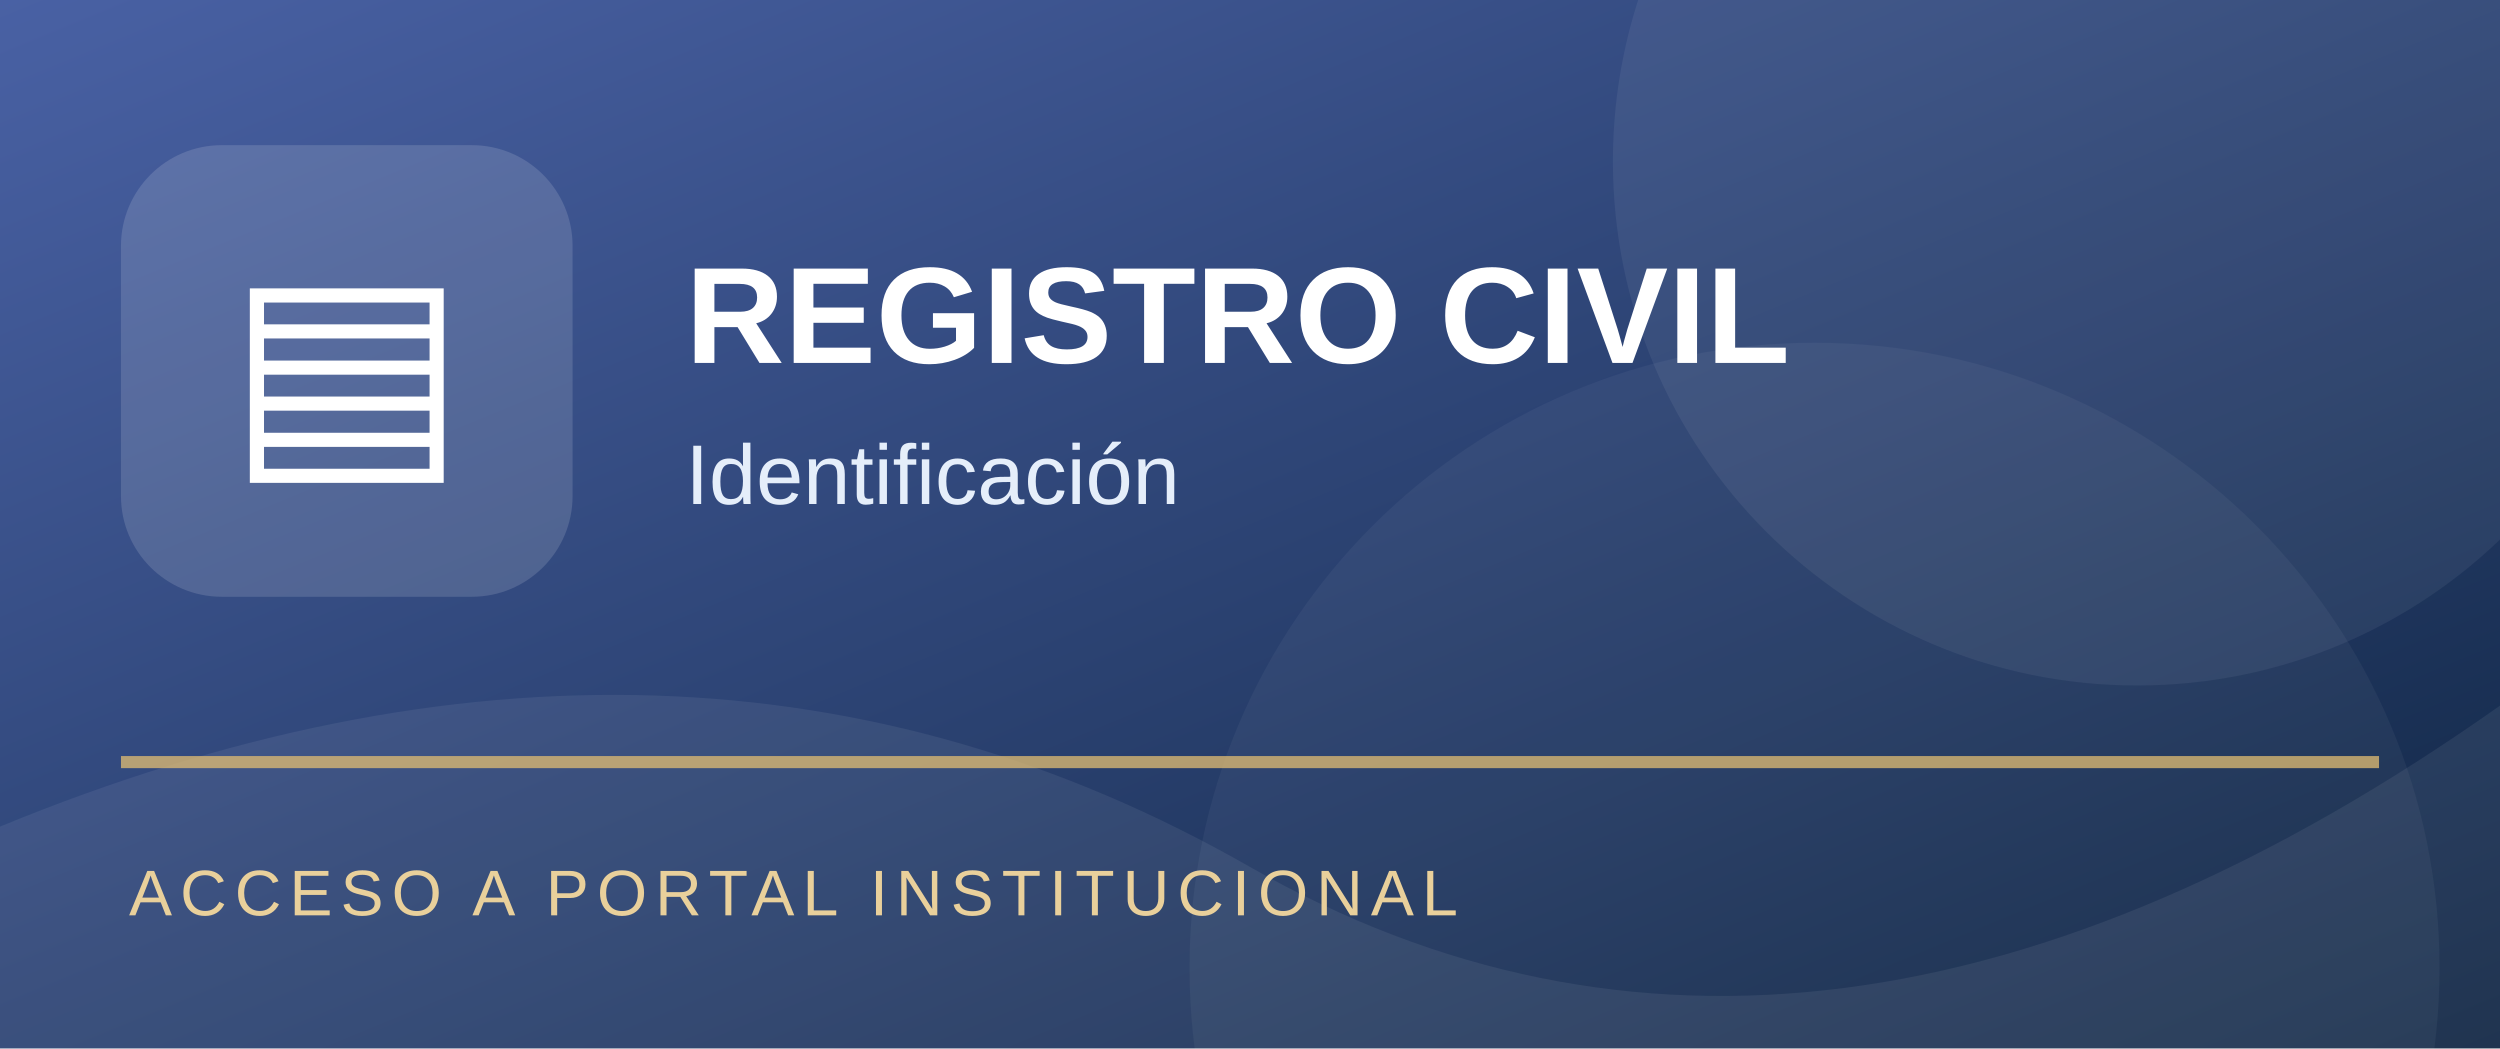
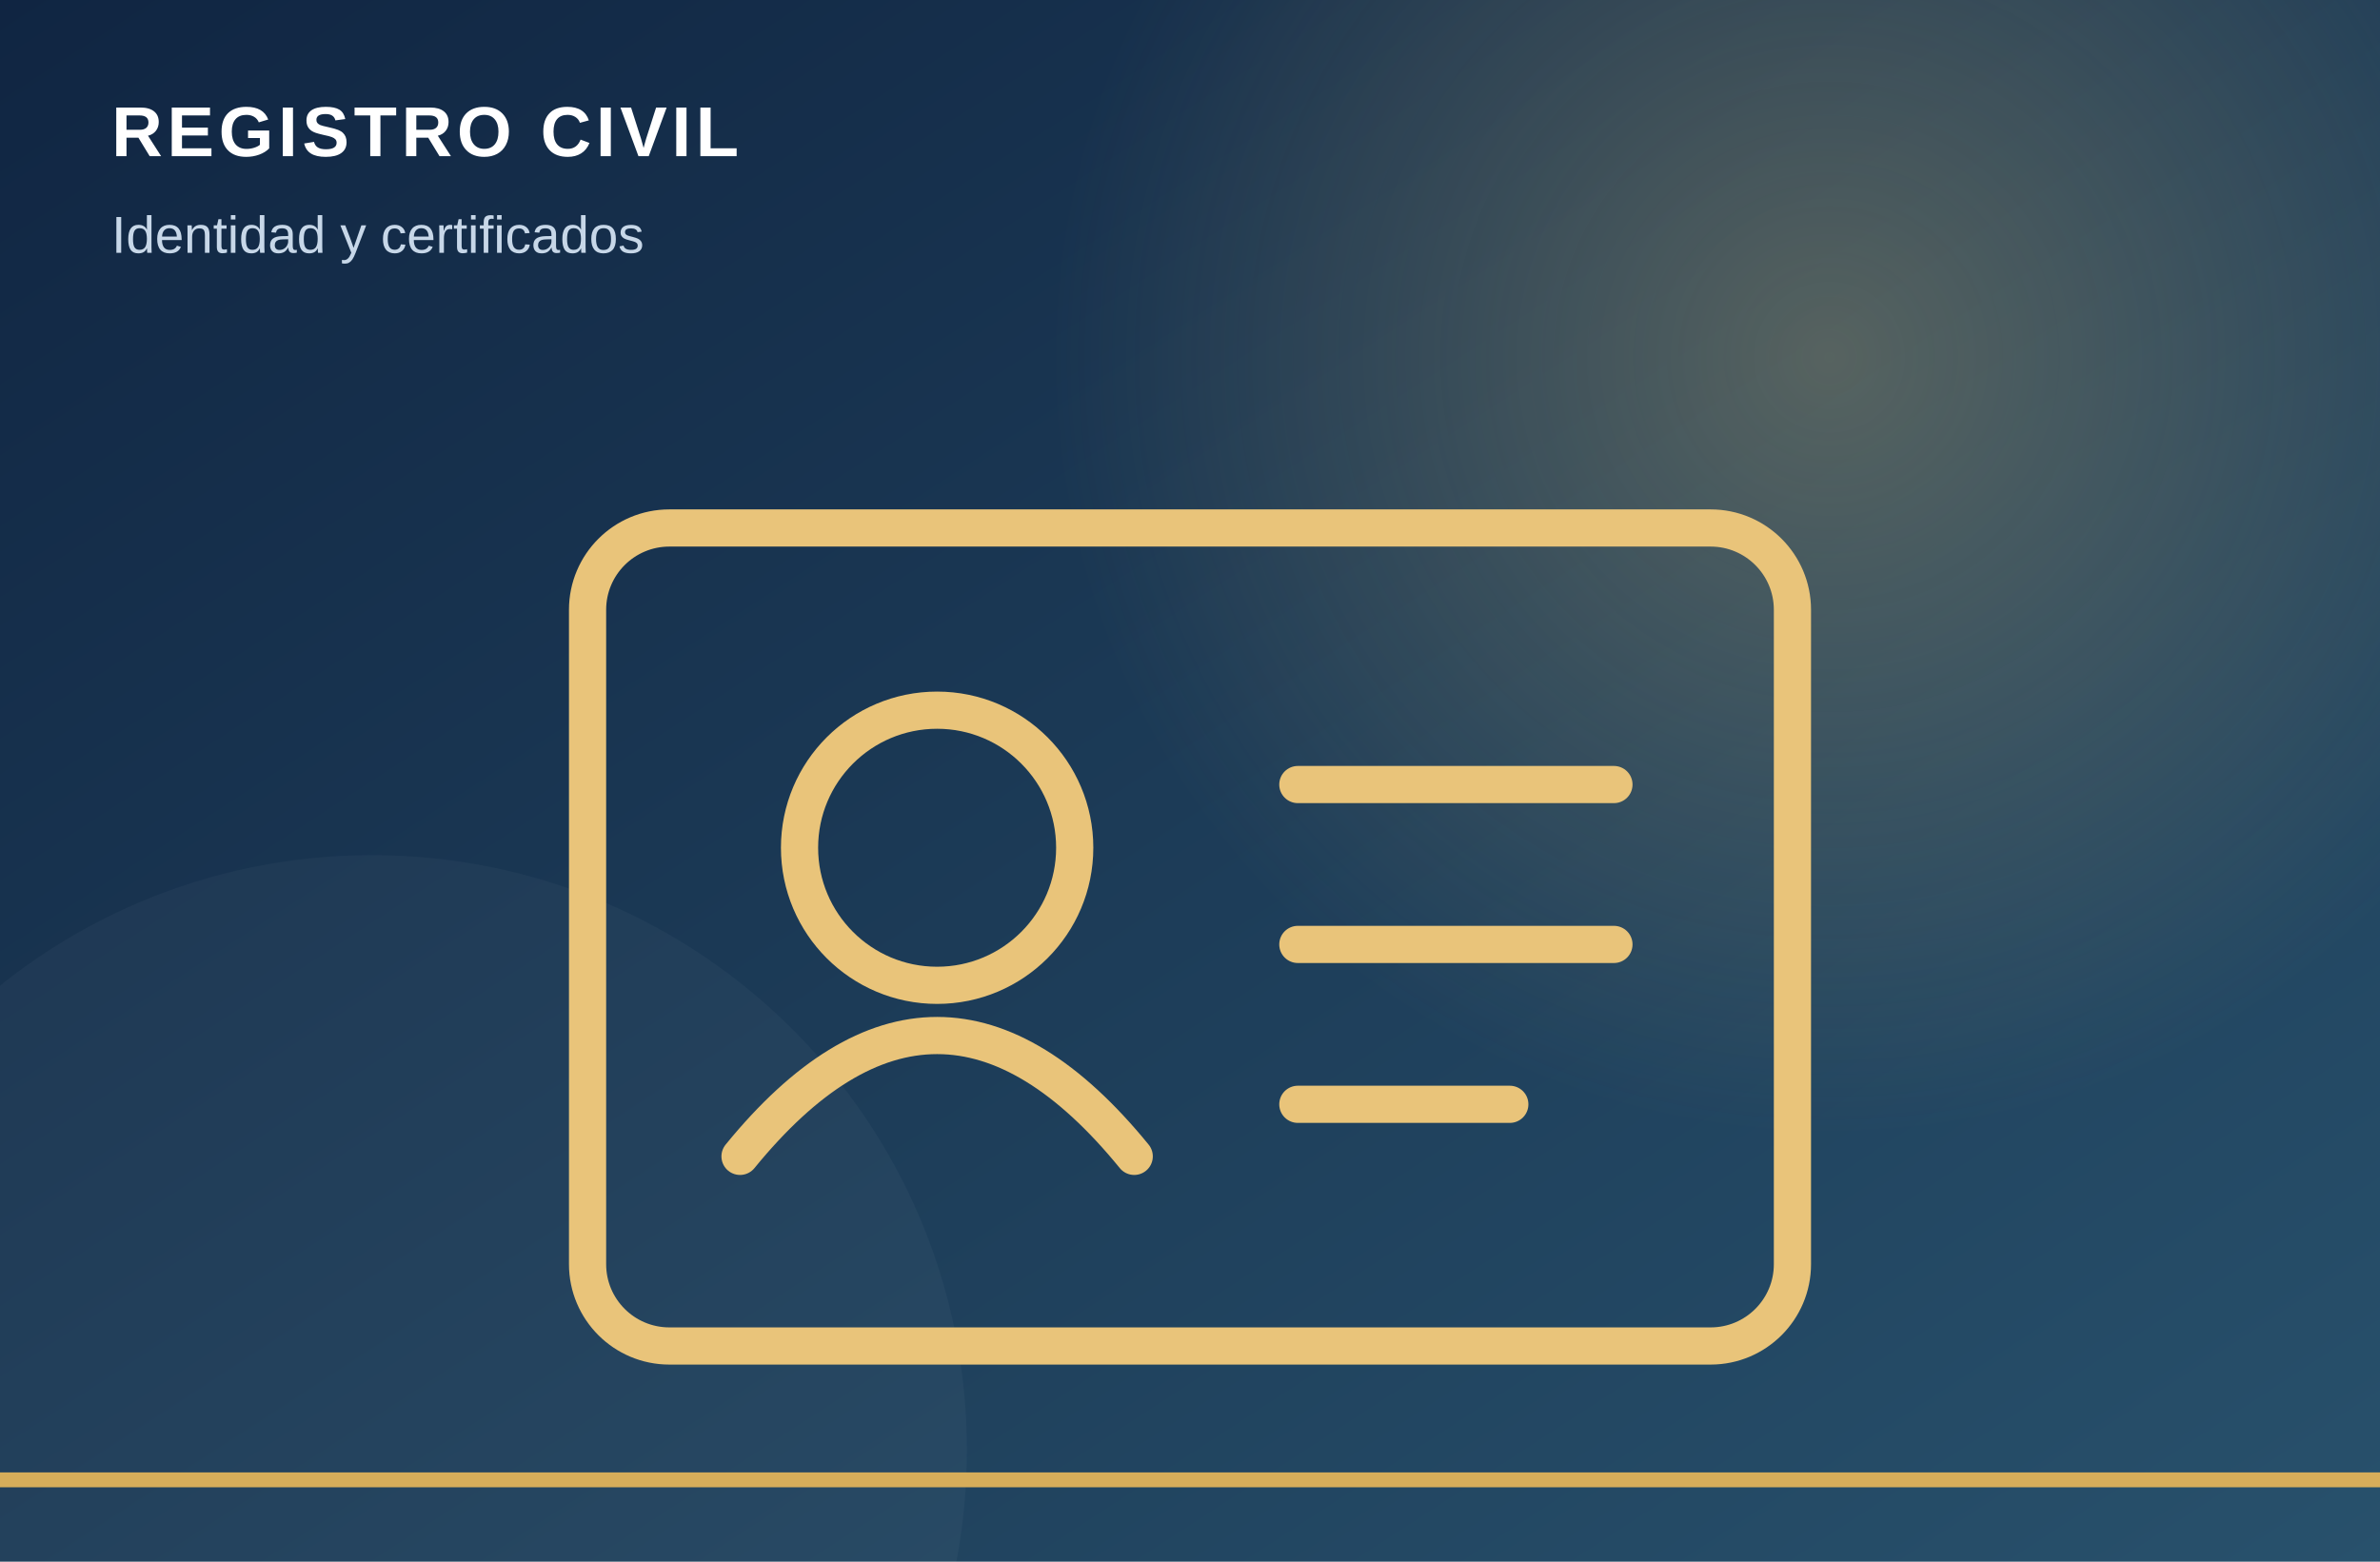
- <svg xmlns="http://www.w3.org/2000/svg" viewBox="0 0 620 260">
+ <svg xmlns="http://www.w3.org/2000/svg" viewBox="0 0 640 420">
  <defs>
-     <linearGradient id="g" x2="1" y2="1">
-       <stop stop-color="#4961a4" />
-       <stop offset="1" stop-color="#102644" />
+     <linearGradient id="b" x2="1" y2="1">
+       <stop stop-color="#102542" />
+       <stop offset="1" stop-color="#28516c" />
    </linearGradient>
+     <radialGradient id="g">
+       <stop stop-color="#f4cf79" stop-opacity=".27" />
+       <stop offset="1" stop-color="#f4cf79" stop-opacity="0" />
+     </radialGradient>
  </defs>
-   <rect width="620" height="260" fill="url(#g)" />
-   <circle cx="530" cy="40" r="130" fill="#fff" opacity=".06" />
-   <circle cx="450" cy="240" r="155" fill="#fff" opacity=".045" />
-   <path d="M0 205 Q170 135 310 215 T620 175 V260 H0" fill="#fff" opacity=".07" />
-   <rect x="30" y="36" width="112" height="112" rx="25" fill="#fff" opacity=".14" />
-   <text x="86" y="112" font-family="Arial, sans-serif" font-size="63" fill="#fff" text-anchor="middle" font-weight="700">▤</text>
-   <text x="170" y="90" font-family="Arial, sans-serif" font-size="34" fill="#fff" font-weight="800">REGISTRO CIVIL</text>
-   <text x="170" y="125" font-family="Arial, sans-serif" font-size="21" fill="#e5eefa">Identificación</text>
-   <path d="M30 189 H590" stroke="#e3bd71" stroke-width="3" opacity=".75" />
-   <text x="32" y="227" font-family="Arial, sans-serif" font-size="16" fill="#e9d09b" letter-spacing="2">ACCESO A PORTAL INSTITUCIONAL</text>
+   <rect width="640" height="420" fill="url(#b)" />
+   <circle cx="492" cy="96" r="210" fill="url(#g)" />
+   <circle cx="100" cy="390" r="160" fill="#ffffff" opacity=".035" />
+   <g fill="none" stroke="#e9c47a" stroke-width="10" stroke-linejoin="round" stroke-linecap="round">
+     <rect x="158" y="142" width="324" height="220" rx="22" />
+     <circle cx="252" cy="228" r="37" />
+     <path d="M199 311q53-65 106 0m44-100h85m-85 43h85m-85 43h57" />
+   </g>
+   <path d="M0 398h640" stroke="#d6ad5a" stroke-width="4" />
+   <text x="30" y="42" font-family="Arial,sans-serif" font-size="19" font-weight="bold" fill="#fff" letter-spacing="1.2">REGISTRO CIVIL</text>
+   <text x="30" y="68" font-family="Arial,sans-serif" font-size="14" fill="#c7d7e8">Identidad y certificados</text>
</svg>
